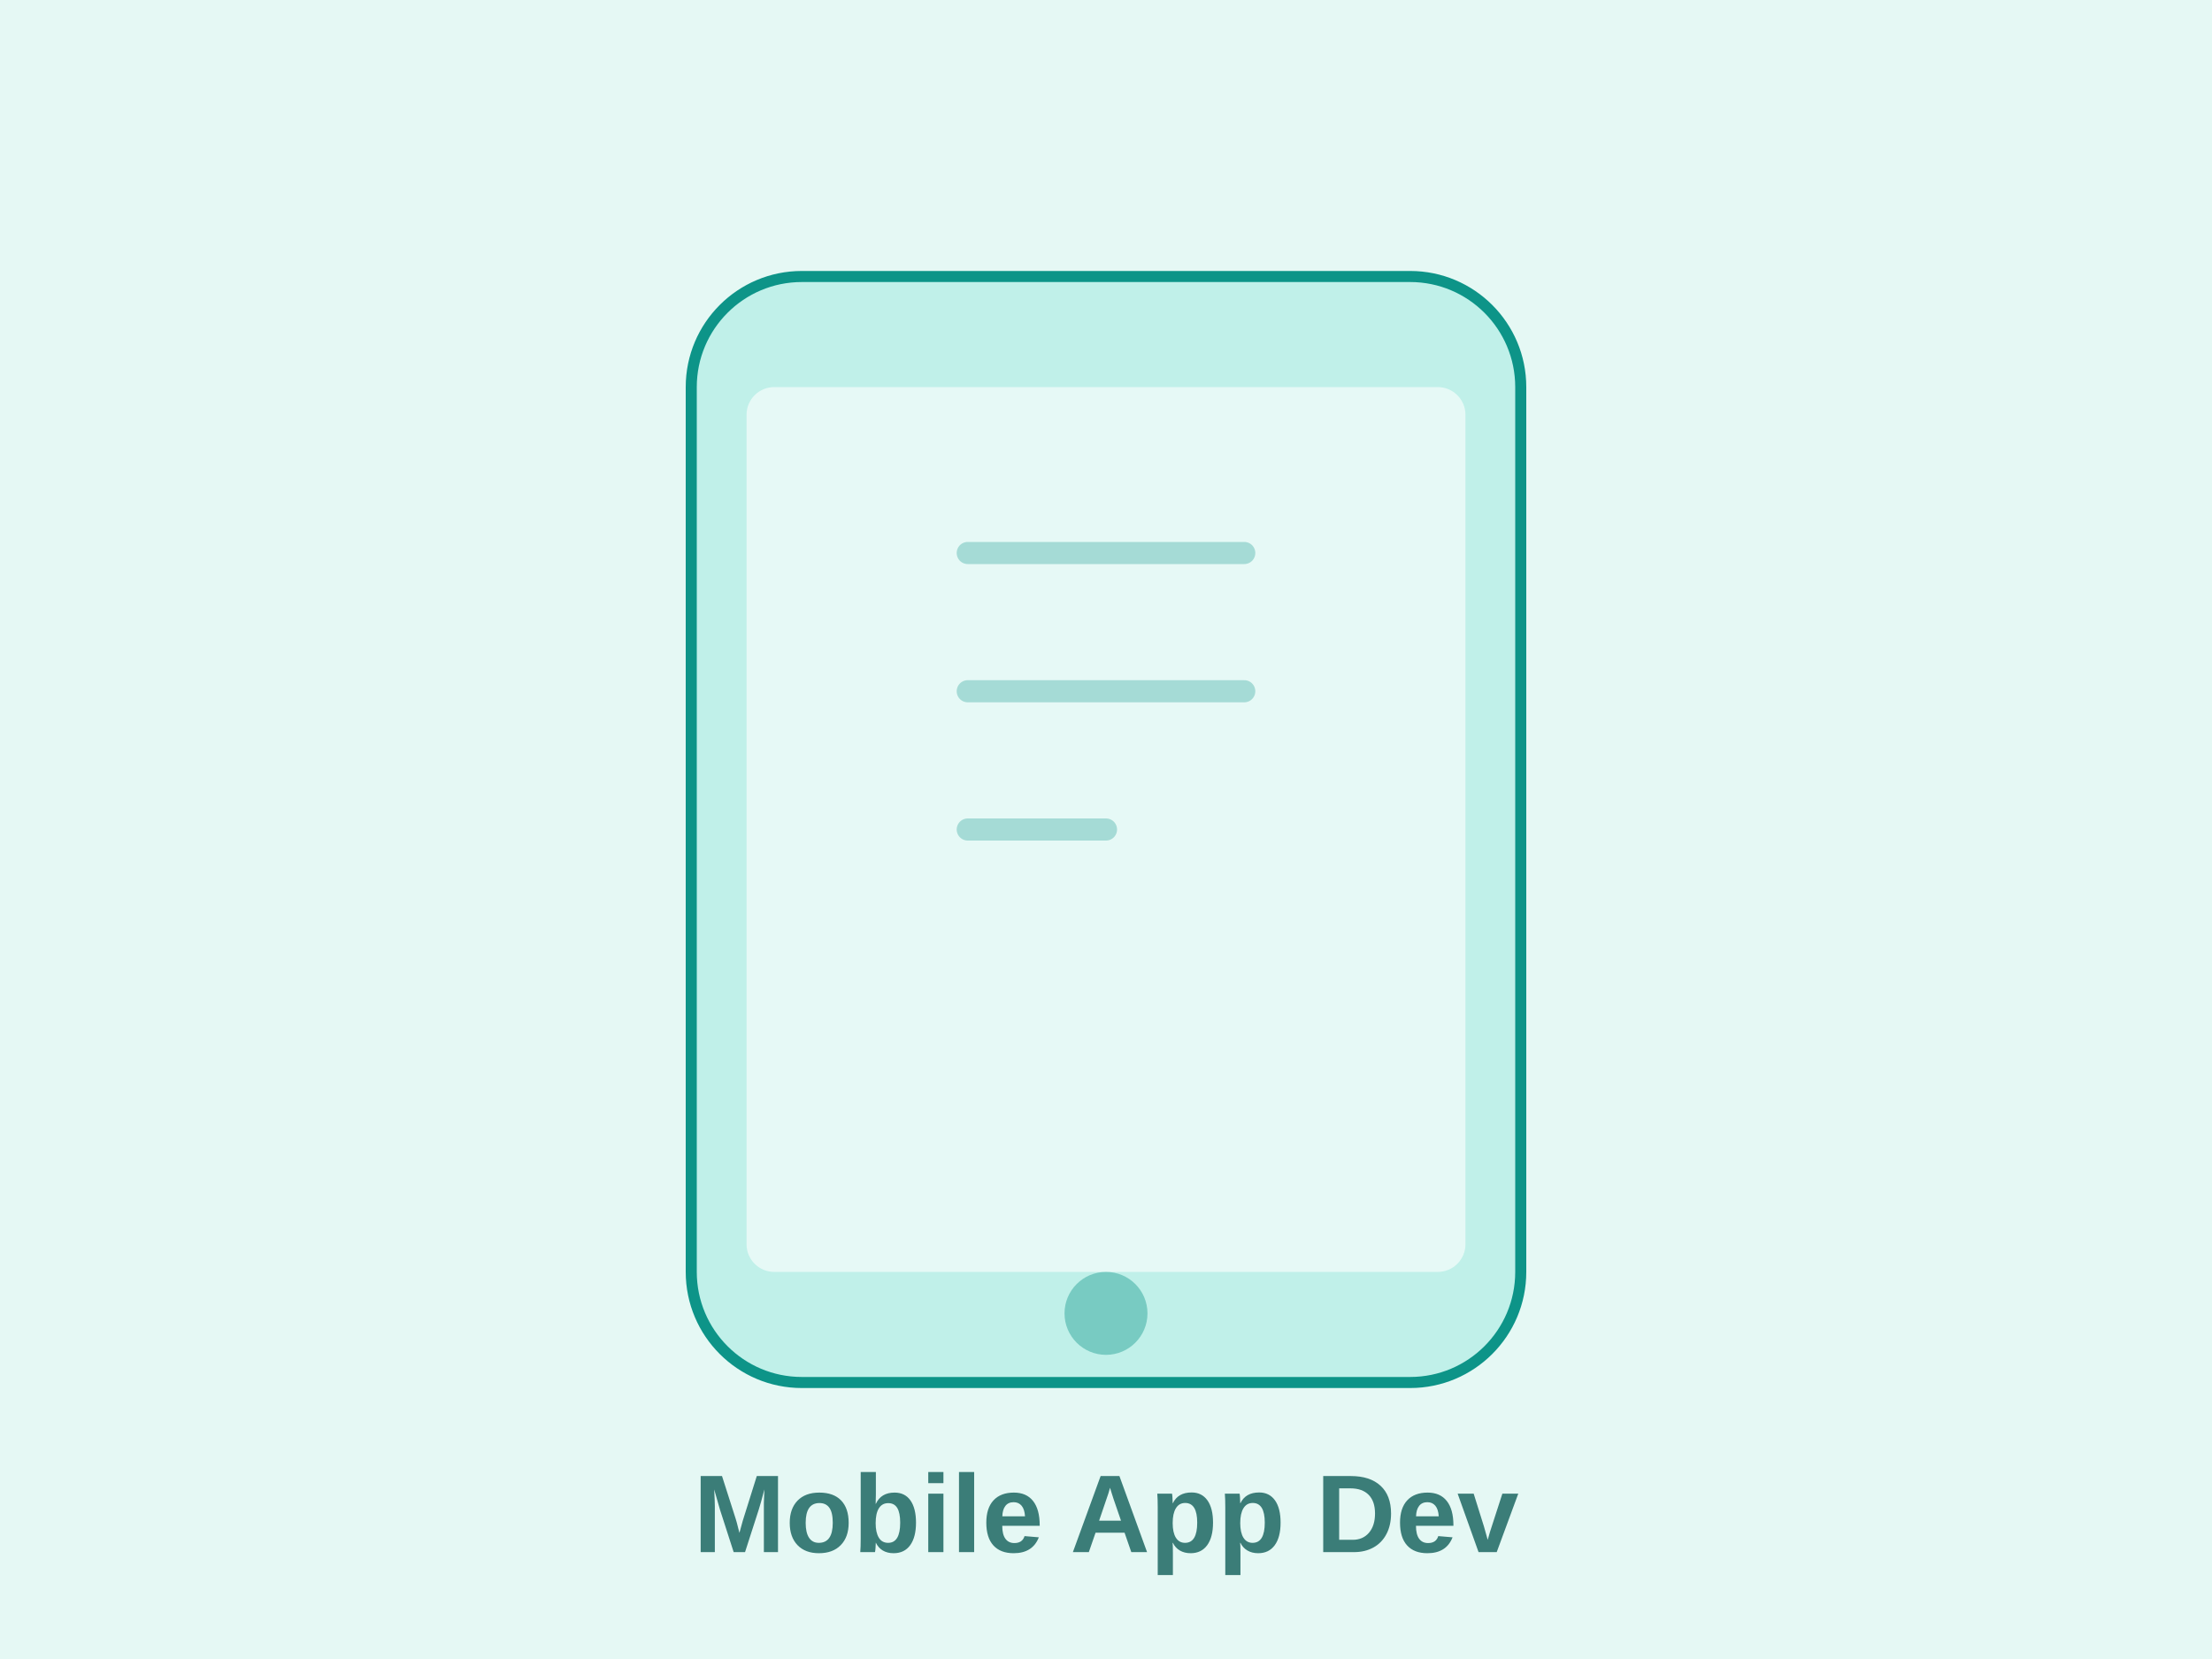
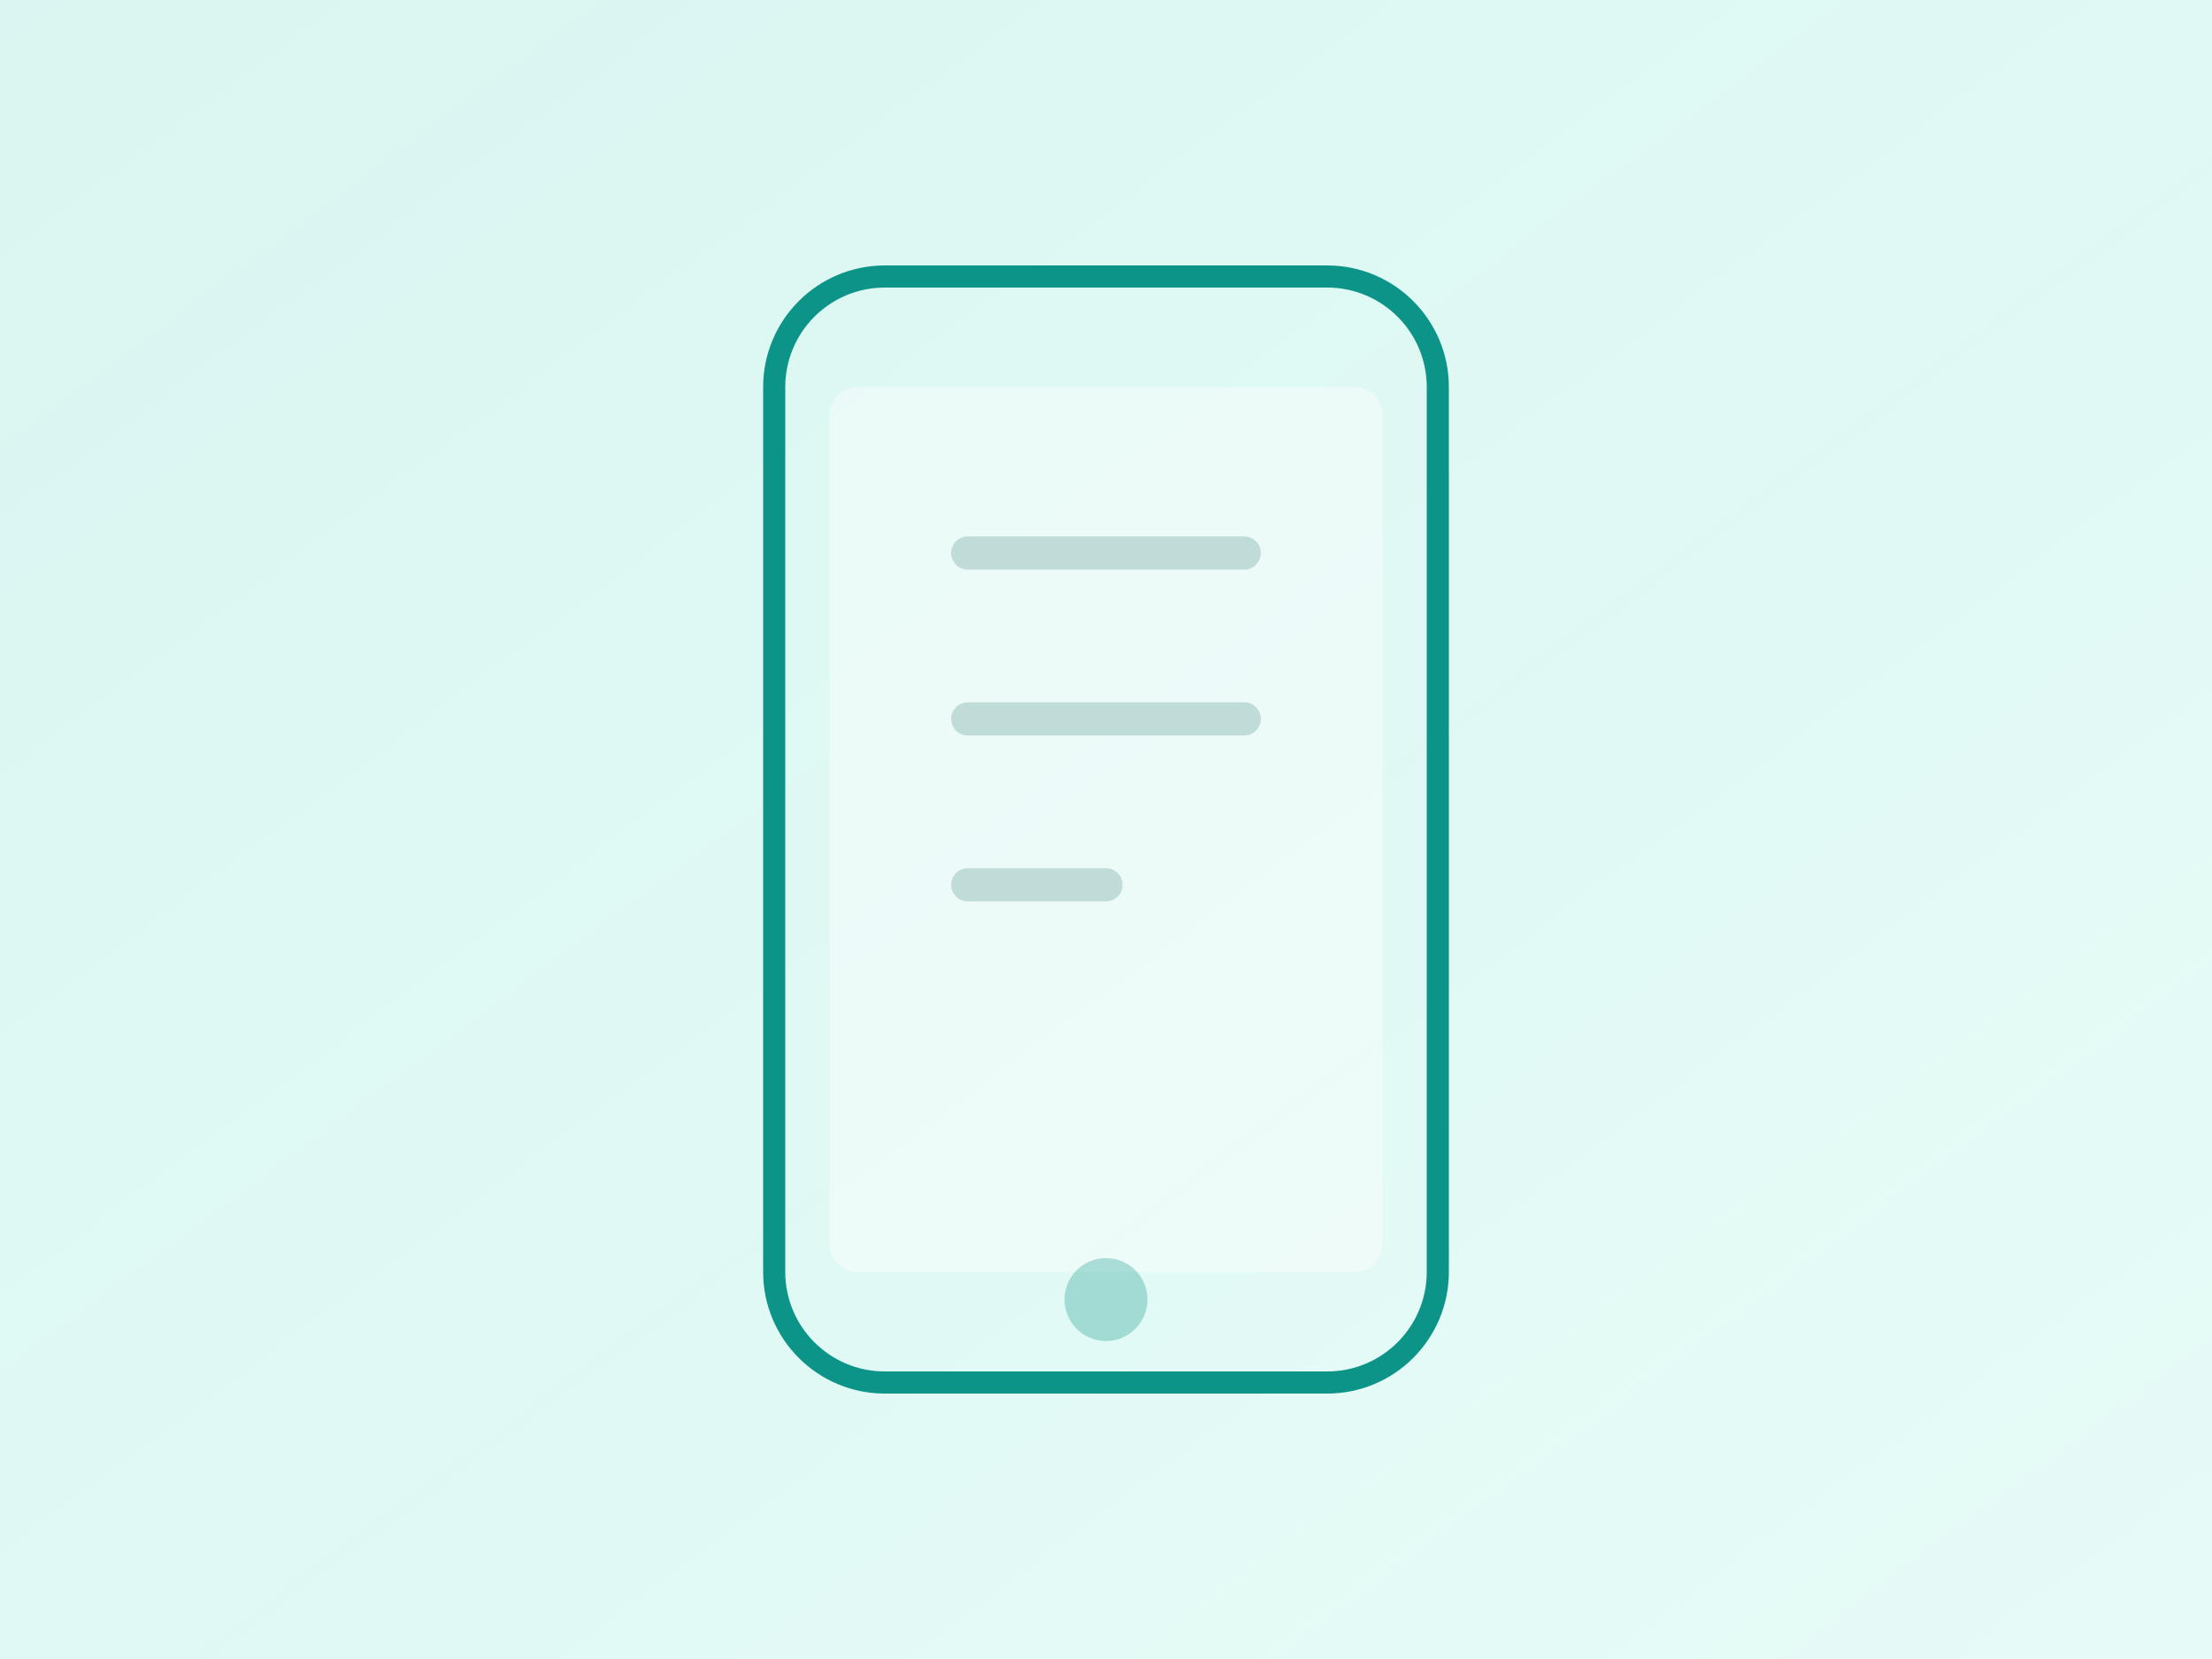
- <svg xmlns="http://www.w3.org/2000/svg" width="800" height="600">
-   <rect width="100%" height="100%" fill="#F0FDFA" />
-   <rect width="100%" height="100%" fill="#0D9488" fill-opacity="0.05" />
-   <rect x="250" y="100" width="300" height="400" rx="40" fill="#2DD4BF" fill-opacity="0.2" stroke="#0D9488" stroke-width="4" />
-   <rect x="270" y="140" width="260" height="320" rx="10" fill="#FFFFFF" fill-opacity="0.6" />
-   <circle cx="400" cy="475" r="15" fill="#0D9488" fill-opacity="0.4" />
-   <path d="M350 200 L450 200 M350 250 L450 250 M350 300 L400 300" stroke="#0D9488" stroke-width="8" stroke-linecap="round" fill="none" opacity="0.3" />
-   <text x="50%" y="550" dominant-baseline="middle" text-anchor="middle" font-family="Arial, sans-serif" font-weight="bold" font-size="40" fill="#115E59" fill-opacity="0.8">Mobile App Dev</text>
+ <svg xmlns="http://www.w3.org/2000/svg" width="800" height="600" viewBox="0 0 800 600">
+   <rect width="800" height="600" fill="#F0FDFA" />
+   <defs>
+     <linearGradient id="grad-mobile" x1="0%" y1="0%" x2="100%" y2="100%">
+       <stop offset="0%" style="stop-color:#14B8A6;stop-opacity:0.1" />
+       <stop offset="100%" style="stop-color:#2DD4BF;stop-opacity:0.05" />
+     </linearGradient>
+   </defs>
+   <rect width="800" height="600" fill="url(#grad-mobile)" />
+   <rect x="280" y="100" width="240" height="400" rx="40" fill="none" stroke="#0D9488" stroke-width="8" />
+   <rect x="300" y="140" width="200" height="320" rx="10" fill="#FFFFFF" fill-opacity="0.4" />
+   <circle cx="400" cy="470" r="15" fill="#0D9488" fill-opacity="0.3" />
+   <path d="M350 200 L450 200 M350 260 L450 260 M350 320 L400 320" stroke="#115E59" stroke-width="12" stroke-linecap="round" opacity="0.2" />
</svg>
